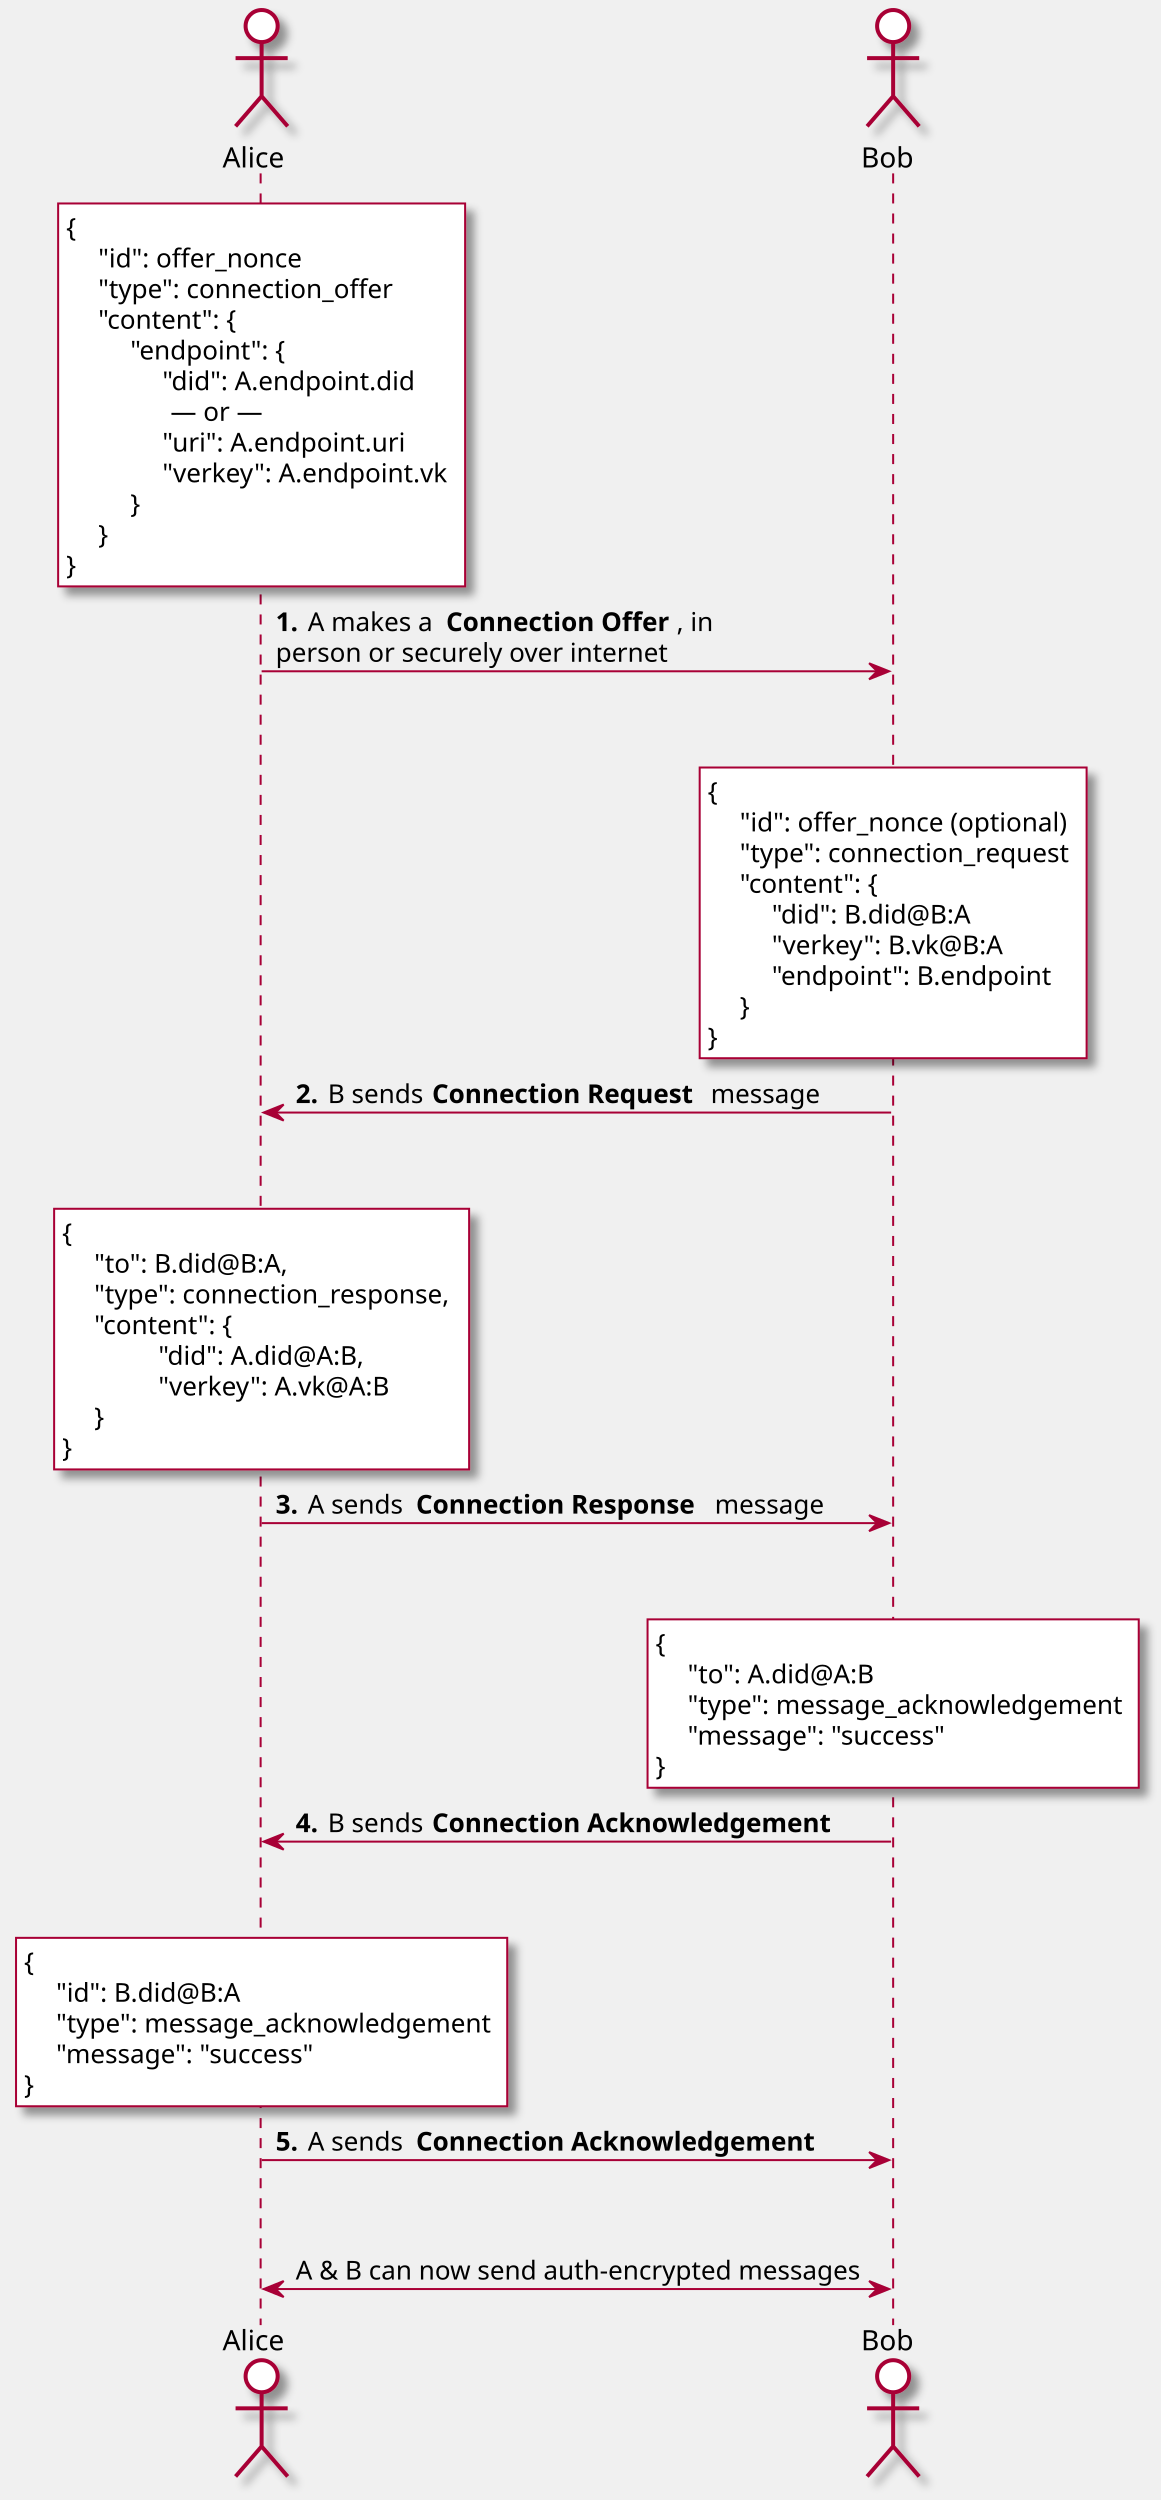
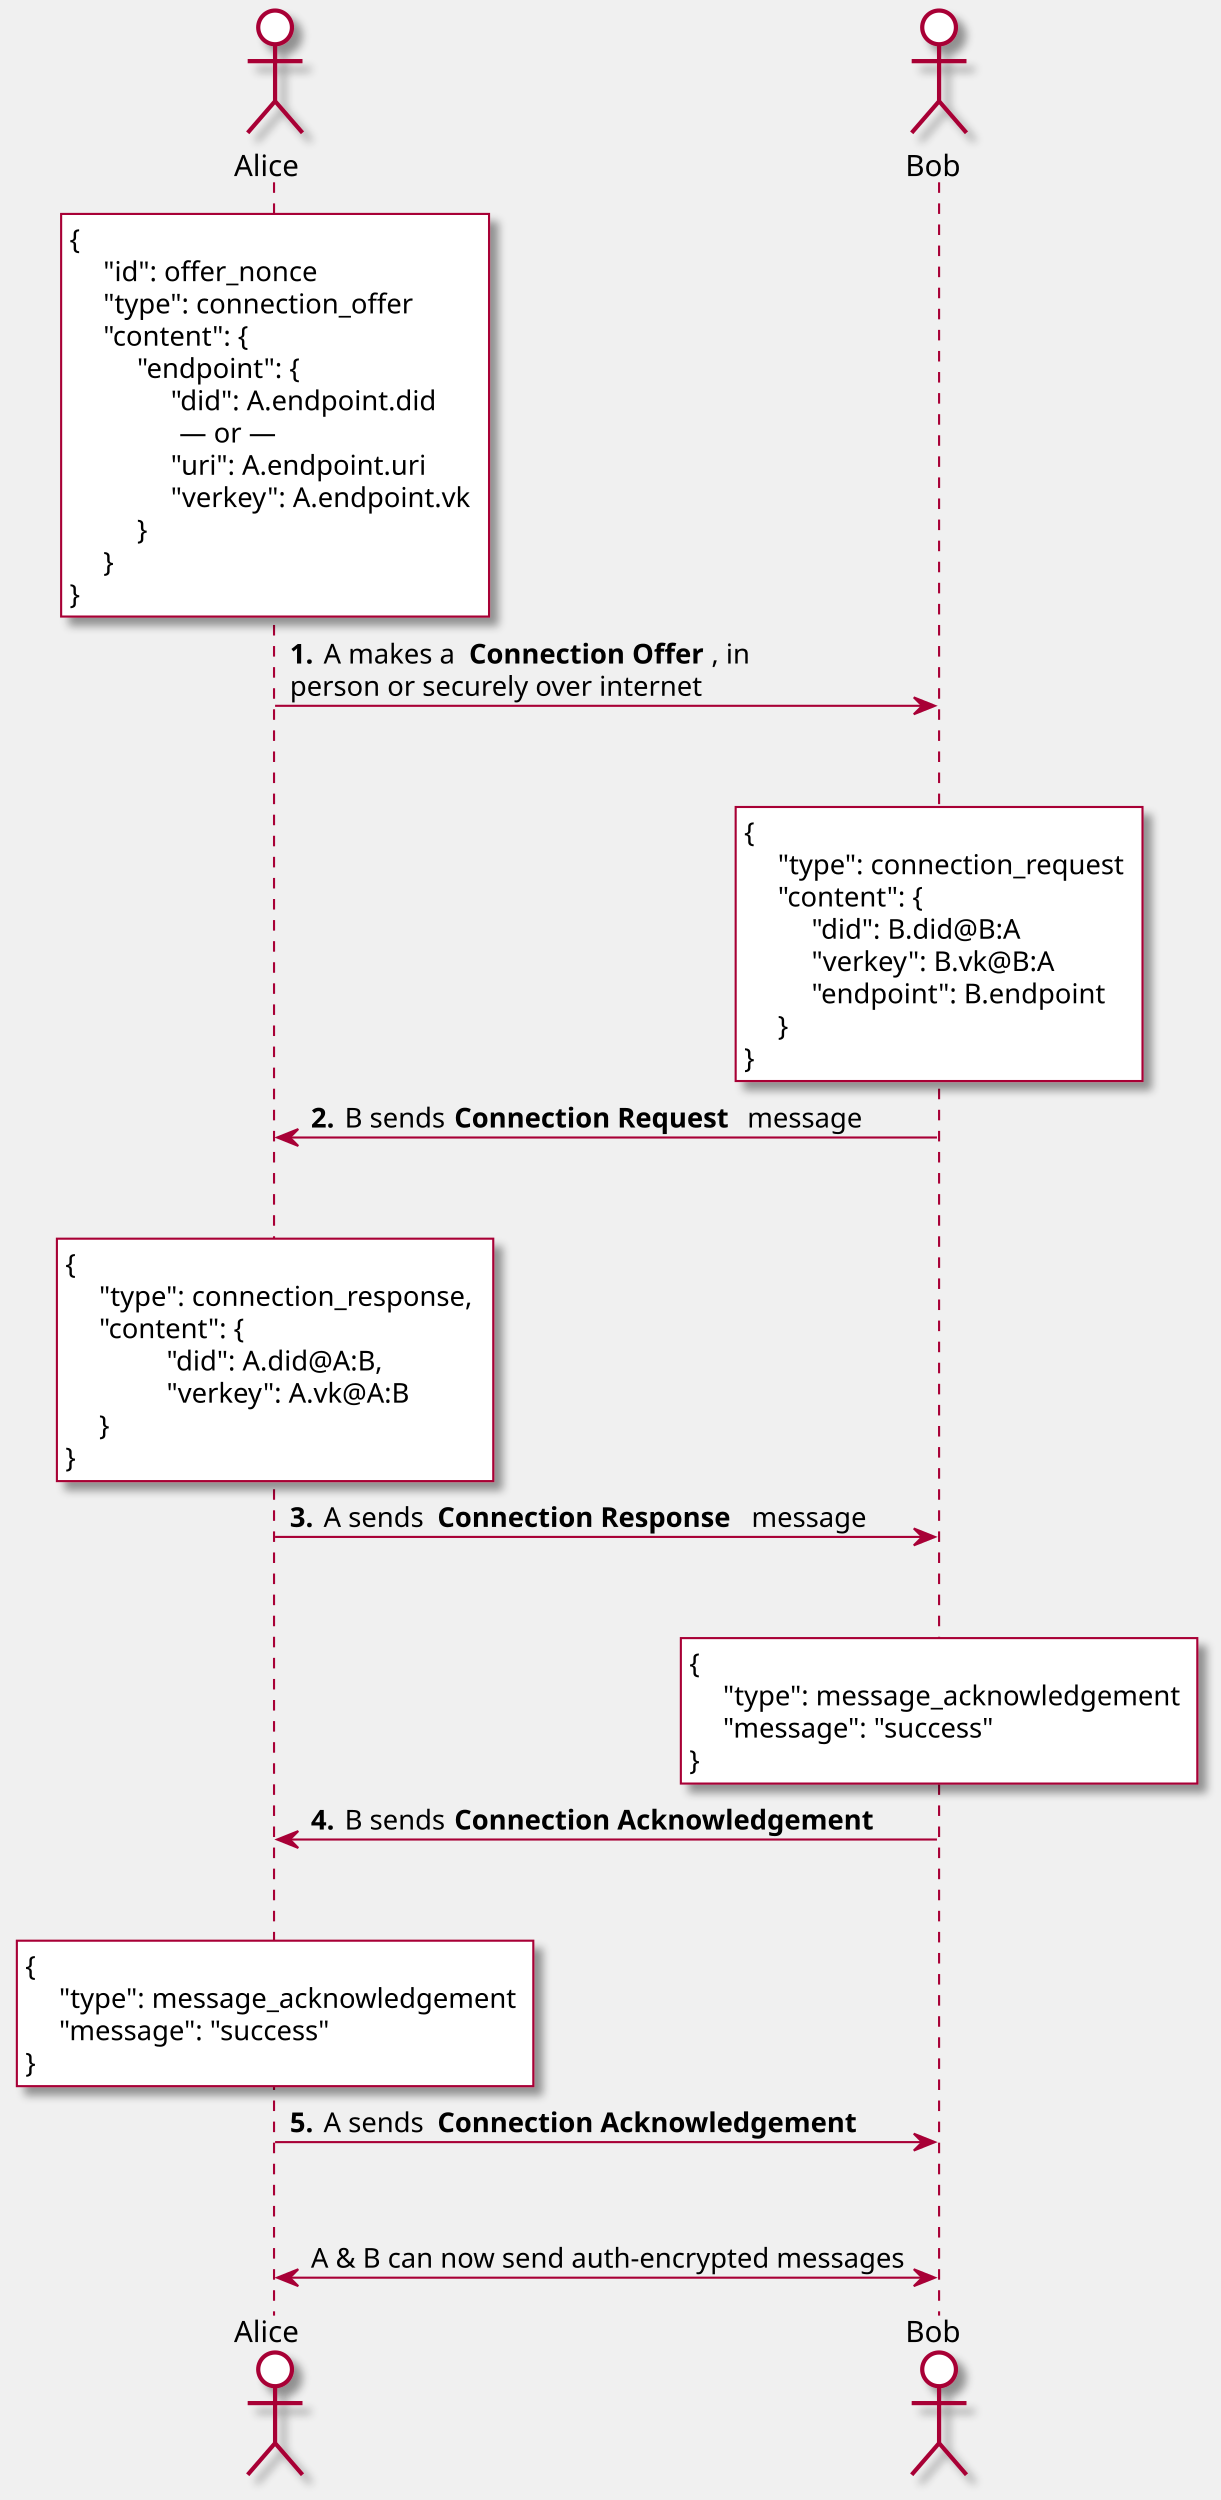
- <svg xmlns="http://www.w3.org/2000/svg" contentScriptType="application/ecmascript" contentStyleType="text/css" height="1247px" preserveAspectRatio="none" style="width:579px;height:1247px;" version="1.1" viewBox="0 0 579 1247" width="579px" zoomAndPan="magnify">
+ <svg xmlns="http://www.w3.org/2000/svg" contentScriptType="application/ecmascript" contentStyleType="text/css" height="1186px" preserveAspectRatio="none" style="width:579px;height:1186px;" version="1.1" viewBox="0 0 579 1186" width="579px" zoomAndPan="magnify">
  <defs>
-     <filter height="300%" id="f3dag3upwkplj" width="300%" x="-1" y="-1">
+     <filter height="300%" id="fi1rt7lutcskh" width="300%" x="-1" y="-1">
      <feGaussianBlur result="blurOut" stdDeviation="2.0" />
      <feColorMatrix in="blurOut" result="blurOut2" type="matrix" values="0 0 0 0 0 0 0 0 0 0 0 0 0 0 0 0 0 0 .4 0" />
      <feOffset dx="4.0" dy="4.0" in="blurOut2" result="blurOut3" />
      <feBlend in="SourceGraphic" in2="blurOut3" mode="normal" />
    </filter>
  </defs>
  <g>
-     <line style="stroke: #A80036; stroke-width: 1.0; stroke-dasharray: 5.0,5.0;" x1="130" x2="130" y1="86.488" y2="1159.773" />
-     <line style="stroke: #A80036; stroke-width: 1.0; stroke-dasharray: 5.0,5.0;" x1="445.5" x2="445.5" y1="86.488" y2="1159.773" />
+     <line style="stroke: #A80036; stroke-width: 1.0; stroke-dasharray: 5.0,5.0;" x1="130" x2="130" y1="86.488" y2="1098.531" />
+     <line style="stroke: #A80036; stroke-width: 1.0; stroke-dasharray: 5.0,5.0;" x1="445.5" x2="445.5" y1="86.488" y2="1098.531" />
    <text fill="#000000" font-family="sans-serif" font-size="14" lengthAdjust="spacingAndGlyphs" textLength="33" x="111" y="83.535">Alice</text>
-     <ellipse cx="130.5" cy="13" fill="#FFFFFF" filter="url(#f3dag3upwkplj)" rx="8" ry="8" style="stroke: #A80036; stroke-width: 2.0;" />
-     <path d="M130.5,21 L130.5,48 M117.5,29 L143.5,29 M130.5,48 L117.5,63 M130.5,48 L143.5,63 " fill="none" filter="url(#f3dag3upwkplj)" style="stroke: #A80036; stroke-width: 2.0;" />
-     <text fill="#000000" font-family="sans-serif" font-size="14" lengthAdjust="spacingAndGlyphs" textLength="33" x="111" y="1172.309">Alice</text>
-     <ellipse cx="130.5" cy="1185.262" fill="#FFFFFF" filter="url(#f3dag3upwkplj)" rx="8" ry="8" style="stroke: #A80036; stroke-width: 2.0;" />
-     <path d="M130.5,1193.262 L130.5,1220.262 M117.5,1201.262 L143.5,1201.262 M130.5,1220.262 L117.5,1235.262 M130.5,1220.262 L143.5,1235.262 " fill="none" filter="url(#f3dag3upwkplj)" style="stroke: #A80036; stroke-width: 2.0;" />
+     <ellipse cx="130.5" cy="13" fill="#FFFFFF" filter="url(#fi1rt7lutcskh)" rx="8" ry="8" style="stroke: #A80036; stroke-width: 2.0;" />
+     <path d="M130.5,21 L130.5,48 M117.5,29 L143.5,29 M130.5,48 L117.5,63 M130.5,48 L143.5,63 " fill="none" filter="url(#fi1rt7lutcskh)" style="stroke: #A80036; stroke-width: 2.0;" />
+     <text fill="#000000" font-family="sans-serif" font-size="14" lengthAdjust="spacingAndGlyphs" textLength="33" x="111" y="1111.066">Alice</text>
+     <ellipse cx="130.5" cy="1124.02" fill="#FFFFFF" filter="url(#fi1rt7lutcskh)" rx="8" ry="8" style="stroke: #A80036; stroke-width: 2.0;" />
+     <path d="M130.5,1132.02 L130.5,1159.02 M117.5,1140.02 L143.5,1140.02 M130.5,1159.02 L117.5,1174.02 M130.5,1159.02 L143.5,1174.02 " fill="none" filter="url(#fi1rt7lutcskh)" style="stroke: #A80036; stroke-width: 2.0;" />
    <text fill="#000000" font-family="sans-serif" font-size="14" lengthAdjust="spacingAndGlyphs" textLength="26" x="429.5" y="83.535">Bob</text>
-     <ellipse cx="445.5" cy="13" fill="#FFFFFF" filter="url(#f3dag3upwkplj)" rx="8" ry="8" style="stroke: #A80036; stroke-width: 2.0;" />
-     <path d="M445.5,21 L445.5,48 M432.5,29 L458.5,29 M445.5,48 L432.5,63 M445.5,48 L458.5,63 " fill="none" filter="url(#f3dag3upwkplj)" style="stroke: #A80036; stroke-width: 2.0;" />
-     <text fill="#000000" font-family="sans-serif" font-size="14" lengthAdjust="spacingAndGlyphs" textLength="26" x="429.5" y="1172.309">Bob</text>
-     <ellipse cx="445.5" cy="1185.262" fill="#FFFFFF" filter="url(#f3dag3upwkplj)" rx="8" ry="8" style="stroke: #A80036; stroke-width: 2.0;" />
-     <path d="M445.5,1193.262 L445.5,1220.262 M432.5,1201.262 L458.5,1201.262 M445.5,1220.262 L432.5,1235.262 M445.5,1220.262 L458.5,1235.262 " fill="none" filter="url(#f3dag3upwkplj)" style="stroke: #A80036; stroke-width: 2.0;" />
-     <rect fill="#FFFFFF" filter="url(#f3dag3upwkplj)" height="191" style="stroke: #A80036; stroke-width: 1.0;" width="203" x="29" y="101.488" />
+     <ellipse cx="445.5" cy="13" fill="#FFFFFF" filter="url(#fi1rt7lutcskh)" rx="8" ry="8" style="stroke: #A80036; stroke-width: 2.0;" />
+     <path d="M445.5,21 L445.5,48 M432.5,29 L458.5,29 M445.5,48 L432.5,63 M445.5,48 L458.5,63 " fill="none" filter="url(#fi1rt7lutcskh)" style="stroke: #A80036; stroke-width: 2.0;" />
+     <text fill="#000000" font-family="sans-serif" font-size="14" lengthAdjust="spacingAndGlyphs" textLength="26" x="429.5" y="1111.066">Bob</text>
+     <ellipse cx="445.5" cy="1124.02" fill="#FFFFFF" filter="url(#fi1rt7lutcskh)" rx="8" ry="8" style="stroke: #A80036; stroke-width: 2.0;" />
+     <path d="M445.5,1132.02 L445.5,1159.02 M432.5,1140.02 L458.5,1140.02 M445.5,1159.02 L432.5,1174.02 M445.5,1159.02 L458.5,1174.02 " fill="none" filter="url(#fi1rt7lutcskh)" style="stroke: #A80036; stroke-width: 2.0;" />
+     <rect fill="#FFFFFF" filter="url(#fi1rt7lutcskh)" height="191" style="stroke: #A80036; stroke-width: 1.0;" width="203" x="29" y="101.488" />
    <text fill="#000000" font-family="sans-serif" font-size="13" lengthAdjust="spacingAndGlyphs" textLength="4" x="33" y="118.057">{</text>
    <text fill="#000000" font-family="sans-serif" font-size="13" lengthAdjust="spacingAndGlyphs" textLength="105" x="49" y="133.367">"id": offer_nonce</text>
    <text fill="#000000" font-family="sans-serif" font-size="13" lengthAdjust="spacingAndGlyphs" textLength="152" x="49" y="148.678">"type": connection_offer</text>
    <text fill="#000000" font-family="sans-serif" font-size="13" lengthAdjust="spacingAndGlyphs" textLength="70" x="49" y="163.988">"content": {</text>
    <text fill="#000000" font-family="sans-serif" font-size="13" lengthAdjust="spacingAndGlyphs" textLength="78" x="65" y="179.299">"endpoint": {</text>
    <text fill="#000000" font-family="sans-serif" font-size="13" lengthAdjust="spacingAndGlyphs" textLength="131" x="81" y="194.609">"did": A.endpoint.did</text>
    <text fill="#000000" font-family="sans-serif" font-size="13" lengthAdjust="spacingAndGlyphs" textLength="47" x="85" y="209.92">— or —</text>
    <text fill="#000000" font-family="sans-serif" font-size="13" lengthAdjust="spacingAndGlyphs" textLength="125" x="81" y="225.231">"uri": A.endpoint.uri</text>
    <text fill="#000000" font-family="sans-serif" font-size="13" lengthAdjust="spacingAndGlyphs" textLength="147" x="81" y="240.541">"verkey": A.endpoint.vk</text>
    <text fill="#000000" font-family="sans-serif" font-size="13" lengthAdjust="spacingAndGlyphs" textLength="4" x="65" y="255.852">}</text>
    <text fill="#000000" font-family="sans-serif" font-size="13" lengthAdjust="spacingAndGlyphs" textLength="4" x="49" y="271.162">}</text>
    <text fill="#000000" font-family="sans-serif" font-size="13" lengthAdjust="spacingAndGlyphs" textLength="4" x="33" y="286.473">}</text>
    <polygon fill="#A80036" points="433.5,330.836,443.5,334.836,433.5,338.836,437.5,334.836" style="stroke: #A80036; stroke-width: 1.0;" />
    <line style="stroke: #A80036; stroke-width: 1.0;" x1="130.5" x2="439.5" y1="334.836" y2="334.836" />
    <text fill="#000000" font-family="sans-serif" font-size="13" font-weight="bold" lengthAdjust="spacingAndGlyphs" textLength="12" x="137.5" y="314.783">1.</text>
    <text fill="#000000" font-family="sans-serif" font-size="13" lengthAdjust="spacingAndGlyphs" textLength="65" x="153.5" y="314.783">A makes a</text>
    <text fill="#000000" font-family="sans-serif" font-size="13" font-weight="bold" lengthAdjust="spacingAndGlyphs" textLength="115" x="222.5" y="314.783">Connection Offer</text>
    <text fill="#000000" font-family="sans-serif" font-size="13" lengthAdjust="spacingAndGlyphs" textLength="20" x="337.5" y="314.783">, in</text>
    <text fill="#000000" font-family="sans-serif" font-size="13" lengthAdjust="spacingAndGlyphs" textLength="200" x="137.5" y="330.094">person or securely over internet</text>
-     <rect fill="#FFFFFF" filter="url(#f3dag3upwkplj)" height="145" style="stroke: #A80036; stroke-width: 1.0;" width="193" x="349" y="382.836" />
+     <rect fill="#FFFFFF" filter="url(#fi1rt7lutcskh)" height="130" style="stroke: #A80036; stroke-width: 1.0;" width="193" x="349" y="382.836" />
    <text fill="#000000" font-family="sans-serif" font-size="13" lengthAdjust="spacingAndGlyphs" textLength="4" x="353" y="399.404">{</text>
-     <text fill="#000000" font-family="sans-serif" font-size="13" lengthAdjust="spacingAndGlyphs" textLength="169" x="369" y="414.715">"id": offer_nonce (optional)</text>
-     <text fill="#000000" font-family="sans-serif" font-size="13" lengthAdjust="spacingAndGlyphs" textLength="169" x="369" y="430.025">"type": connection_request</text>
-     <text fill="#000000" font-family="sans-serif" font-size="13" lengthAdjust="spacingAndGlyphs" textLength="70" x="369" y="445.336">"content": {</text>
-     <text fill="#000000" font-family="sans-serif" font-size="13" lengthAdjust="spacingAndGlyphs" textLength="100" x="385" y="460.647">"did": B.did@B:A</text>
-     <text fill="#000000" font-family="sans-serif" font-size="13" lengthAdjust="spacingAndGlyphs" textLength="116" x="385" y="475.957">"verkey": B.vk@B:A</text>
-     <text fill="#000000" font-family="sans-serif" font-size="13" lengthAdjust="spacingAndGlyphs" textLength="141" x="385" y="491.268">"endpoint": B.endpoint</text>
-     <text fill="#000000" font-family="sans-serif" font-size="13" lengthAdjust="spacingAndGlyphs" textLength="4" x="369" y="506.578">}</text>
-     <text fill="#000000" font-family="sans-serif" font-size="13" lengthAdjust="spacingAndGlyphs" textLength="4" x="353" y="521.889">}</text>
-     <polygon fill="#A80036" points="141.5,550.941,131.5,554.941,141.5,558.941,137.5,554.941" style="stroke: #A80036; stroke-width: 1.0;" />
-     <line style="stroke: #A80036; stroke-width: 1.0;" x1="135.5" x2="444.5" y1="554.941" y2="554.941" />
-     <text fill="#000000" font-family="sans-serif" font-size="13" font-weight="bold" lengthAdjust="spacingAndGlyphs" textLength="12" x="147.5" y="550.199">2.</text>
-     <text fill="#000000" font-family="sans-serif" font-size="13" lengthAdjust="spacingAndGlyphs" textLength="48" x="163.5" y="550.199">B sends</text>
-     <text fill="#000000" font-family="sans-serif" font-size="13" font-weight="bold" lengthAdjust="spacingAndGlyphs" textLength="135" x="215.5" y="550.199">Connection Request</text>
-     <text fill="#000000" font-family="sans-serif" font-size="13" lengthAdjust="spacingAndGlyphs" textLength="55" x="354.5" y="550.199">message</text>
-     <rect fill="#FFFFFF" filter="url(#f3dag3upwkplj)" height="130" style="stroke: #A80036; stroke-width: 1.0;" width="207" x="27" y="602.941" />
-     <text fill="#000000" font-family="sans-serif" font-size="13" lengthAdjust="spacingAndGlyphs" textLength="4" x="31" y="619.51">{</text>
-     <text fill="#000000" font-family="sans-serif" font-size="13" lengthAdjust="spacingAndGlyphs" textLength="97" x="47" y="634.82">"to": B.did@B:A,</text>
-     <text fill="#000000" font-family="sans-serif" font-size="13" lengthAdjust="spacingAndGlyphs" textLength="183" x="47" y="650.131">"type": connection_response,</text>
-     <text fill="#000000" font-family="sans-serif" font-size="13" lengthAdjust="spacingAndGlyphs" textLength="70" x="47" y="665.441">"content": {</text>
-     <text fill="#000000" font-family="sans-serif" font-size="13" lengthAdjust="spacingAndGlyphs" textLength="106" x="79" y="680.752">"did": A.did@A:B,</text>
-     <text fill="#000000" font-family="sans-serif" font-size="13" lengthAdjust="spacingAndGlyphs" textLength="118" x="79" y="696.062">"verkey": A.vk@A:B</text>
-     <text fill="#000000" font-family="sans-serif" font-size="13" lengthAdjust="spacingAndGlyphs" textLength="4" x="47" y="711.373">}</text>
-     <text fill="#000000" font-family="sans-serif" font-size="13" lengthAdjust="spacingAndGlyphs" textLength="4" x="31" y="726.684">}</text>
-     <polygon fill="#A80036" points="433.5,755.736,443.5,759.736,433.5,763.736,437.5,759.736" style="stroke: #A80036; stroke-width: 1.0;" />
-     <line style="stroke: #A80036; stroke-width: 1.0;" x1="130.5" x2="439.5" y1="759.736" y2="759.736" />
-     <text fill="#000000" font-family="sans-serif" font-size="13" font-weight="bold" lengthAdjust="spacingAndGlyphs" textLength="12" x="137.5" y="754.994">3.</text>
-     <text fill="#000000" font-family="sans-serif" font-size="13" lengthAdjust="spacingAndGlyphs" textLength="50" x="153.5" y="754.994">A sends</text>
-     <text fill="#000000" font-family="sans-serif" font-size="13" font-weight="bold" lengthAdjust="spacingAndGlyphs" textLength="145" x="207.5" y="754.994">Connection Response</text>
-     <text fill="#000000" font-family="sans-serif" font-size="13" lengthAdjust="spacingAndGlyphs" textLength="55" x="356.5" y="754.994">message</text>
-     <rect fill="#FFFFFF" filter="url(#f3dag3upwkplj)" height="84" style="stroke: #A80036; stroke-width: 1.0;" width="245" x="323" y="807.736" />
-     <text fill="#000000" font-family="sans-serif" font-size="13" lengthAdjust="spacingAndGlyphs" textLength="4" x="327" y="824.305">{</text>
-     <text fill="#000000" font-family="sans-serif" font-size="13" lengthAdjust="spacingAndGlyphs" textLength="95" x="343" y="839.615">"to": A.did@A:B</text>
-     <text fill="#000000" font-family="sans-serif" font-size="13" lengthAdjust="spacingAndGlyphs" textLength="221" x="343" y="854.926">"type": message_acknowledgement</text>
-     <text fill="#000000" font-family="sans-serif" font-size="13" lengthAdjust="spacingAndGlyphs" textLength="133" x="343" y="870.236">"message": "success"</text>
-     <text fill="#000000" font-family="sans-serif" font-size="13" lengthAdjust="spacingAndGlyphs" textLength="4" x="327" y="885.547">}</text>
-     <polygon fill="#A80036" points="141.5,914.6,131.5,918.6,141.5,922.6,137.5,918.6" style="stroke: #A80036; stroke-width: 1.0;" />
-     <line style="stroke: #A80036; stroke-width: 1.0;" x1="135.5" x2="444.5" y1="918.6" y2="918.6" />
-     <text fill="#000000" font-family="sans-serif" font-size="13" font-weight="bold" lengthAdjust="spacingAndGlyphs" textLength="12" x="147.5" y="913.857">4.</text>
-     <text fill="#000000" font-family="sans-serif" font-size="13" lengthAdjust="spacingAndGlyphs" textLength="48" x="163.5" y="913.857">B sends</text>
-     <text fill="#000000" font-family="sans-serif" font-size="13" font-weight="bold" lengthAdjust="spacingAndGlyphs" textLength="206" x="215.5" y="913.857">Connection Acknowledgement</text>
-     <rect fill="#FFFFFF" filter="url(#f3dag3upwkplj)" height="84" style="stroke: #A80036; stroke-width: 1.0;" width="245" x="8" y="966.6" />
-     <text fill="#000000" font-family="sans-serif" font-size="13" lengthAdjust="spacingAndGlyphs" textLength="4" x="12" y="983.168">{</text>
-     <text fill="#000000" font-family="sans-serif" font-size="13" lengthAdjust="spacingAndGlyphs" textLength="92" x="28" y="998.479">"id": B.did@B:A</text>
-     <text fill="#000000" font-family="sans-serif" font-size="13" lengthAdjust="spacingAndGlyphs" textLength="221" x="28" y="1013.789">"type": message_acknowledgement</text>
-     <text fill="#000000" font-family="sans-serif" font-size="13" lengthAdjust="spacingAndGlyphs" textLength="133" x="28" y="1029.1">"message": "success"</text>
-     <text fill="#000000" font-family="sans-serif" font-size="13" lengthAdjust="spacingAndGlyphs" textLength="4" x="12" y="1044.41">}</text>
-     <polygon fill="#A80036" points="433.5,1073.463,443.5,1077.463,433.5,1081.463,437.5,1077.463" style="stroke: #A80036; stroke-width: 1.0;" />
-     <line style="stroke: #A80036; stroke-width: 1.0;" x1="130.5" x2="439.5" y1="1077.463" y2="1077.463" />
-     <text fill="#000000" font-family="sans-serif" font-size="13" font-weight="bold" lengthAdjust="spacingAndGlyphs" textLength="12" x="137.5" y="1072.721">5.</text>
-     <text fill="#000000" font-family="sans-serif" font-size="13" lengthAdjust="spacingAndGlyphs" textLength="50" x="153.5" y="1072.721">A sends</text>
-     <text fill="#000000" font-family="sans-serif" font-size="13" font-weight="bold" lengthAdjust="spacingAndGlyphs" textLength="206" x="207.5" y="1072.721">Connection Acknowledgement</text>
-     <polygon fill="#A80036" points="141.5,1137.773,131.5,1141.773,141.5,1145.773,137.5,1141.773" style="stroke: #A80036; stroke-width: 1.0;" />
-     <polygon fill="#A80036" points="433.5,1137.773,443.5,1141.773,433.5,1145.773,437.5,1141.773" style="stroke: #A80036; stroke-width: 1.0;" />
-     <line style="stroke: #A80036; stroke-width: 1.0;" x1="135.5" x2="439.5" y1="1141.773" y2="1141.773" />
-     <text fill="#000000" font-family="sans-serif" font-size="13" lengthAdjust="spacingAndGlyphs" textLength="291" x="147.5" y="1137.031">A &amp; B can now send auth-encrypted messages</text>
+     <text fill="#000000" font-family="sans-serif" font-size="13" lengthAdjust="spacingAndGlyphs" textLength="169" x="369" y="414.715">"type": connection_request</text>
+     <text fill="#000000" font-family="sans-serif" font-size="13" lengthAdjust="spacingAndGlyphs" textLength="70" x="369" y="430.025">"content": {</text>
+     <text fill="#000000" font-family="sans-serif" font-size="13" lengthAdjust="spacingAndGlyphs" textLength="100" x="385" y="445.336">"did": B.did@B:A</text>
+     <text fill="#000000" font-family="sans-serif" font-size="13" lengthAdjust="spacingAndGlyphs" textLength="116" x="385" y="460.647">"verkey": B.vk@B:A</text>
+     <text fill="#000000" font-family="sans-serif" font-size="13" lengthAdjust="spacingAndGlyphs" textLength="141" x="385" y="475.957">"endpoint": B.endpoint</text>
+     <text fill="#000000" font-family="sans-serif" font-size="13" lengthAdjust="spacingAndGlyphs" textLength="4" x="369" y="491.268">}</text>
+     <text fill="#000000" font-family="sans-serif" font-size="13" lengthAdjust="spacingAndGlyphs" textLength="4" x="353" y="506.578">}</text>
+     <polygon fill="#A80036" points="141.5,535.631,131.5,539.631,141.5,543.631,137.5,539.631" style="stroke: #A80036; stroke-width: 1.0;" />
+     <line style="stroke: #A80036; stroke-width: 1.0;" x1="135.5" x2="444.5" y1="539.631" y2="539.631" />
+     <text fill="#000000" font-family="sans-serif" font-size="13" font-weight="bold" lengthAdjust="spacingAndGlyphs" textLength="12" x="147.5" y="534.889">2.</text>
+     <text fill="#000000" font-family="sans-serif" font-size="13" lengthAdjust="spacingAndGlyphs" textLength="48" x="163.5" y="534.889">B sends</text>
+     <text fill="#000000" font-family="sans-serif" font-size="13" font-weight="bold" lengthAdjust="spacingAndGlyphs" textLength="135" x="215.5" y="534.889">Connection Request</text>
+     <text fill="#000000" font-family="sans-serif" font-size="13" lengthAdjust="spacingAndGlyphs" textLength="55" x="354.5" y="534.889">message</text>
+     <rect fill="#FFFFFF" filter="url(#fi1rt7lutcskh)" height="115" style="stroke: #A80036; stroke-width: 1.0;" width="207" x="27" y="587.631" />
+     <text fill="#000000" font-family="sans-serif" font-size="13" lengthAdjust="spacingAndGlyphs" textLength="4" x="31" y="604.199">{</text>
+     <text fill="#000000" font-family="sans-serif" font-size="13" lengthAdjust="spacingAndGlyphs" textLength="183" x="47" y="619.51">"type": connection_response,</text>
+     <text fill="#000000" font-family="sans-serif" font-size="13" lengthAdjust="spacingAndGlyphs" textLength="70" x="47" y="634.82">"content": {</text>
+     <text fill="#000000" font-family="sans-serif" font-size="13" lengthAdjust="spacingAndGlyphs" textLength="106" x="79" y="650.131">"did": A.did@A:B,</text>
+     <text fill="#000000" font-family="sans-serif" font-size="13" lengthAdjust="spacingAndGlyphs" textLength="118" x="79" y="665.441">"verkey": A.vk@A:B</text>
+     <text fill="#000000" font-family="sans-serif" font-size="13" lengthAdjust="spacingAndGlyphs" textLength="4" x="47" y="680.752">}</text>
+     <text fill="#000000" font-family="sans-serif" font-size="13" lengthAdjust="spacingAndGlyphs" textLength="4" x="31" y="696.062">}</text>
+     <polygon fill="#A80036" points="433.5,725.115,443.5,729.115,433.5,733.115,437.5,729.115" style="stroke: #A80036; stroke-width: 1.0;" />
+     <line style="stroke: #A80036; stroke-width: 1.0;" x1="130.5" x2="439.5" y1="729.115" y2="729.115" />
+     <text fill="#000000" font-family="sans-serif" font-size="13" font-weight="bold" lengthAdjust="spacingAndGlyphs" textLength="12" x="137.5" y="724.373">3.</text>
+     <text fill="#000000" font-family="sans-serif" font-size="13" lengthAdjust="spacingAndGlyphs" textLength="50" x="153.5" y="724.373">A sends</text>
+     <text fill="#000000" font-family="sans-serif" font-size="13" font-weight="bold" lengthAdjust="spacingAndGlyphs" textLength="145" x="207.5" y="724.373">Connection Response</text>
+     <text fill="#000000" font-family="sans-serif" font-size="13" lengthAdjust="spacingAndGlyphs" textLength="55" x="356.5" y="724.373">message</text>
+     <rect fill="#FFFFFF" filter="url(#fi1rt7lutcskh)" height="69" style="stroke: #A80036; stroke-width: 1.0;" width="245" x="323" y="777.115" />
+     <text fill="#000000" font-family="sans-serif" font-size="13" lengthAdjust="spacingAndGlyphs" textLength="4" x="327" y="793.684">{</text>
+     <text fill="#000000" font-family="sans-serif" font-size="13" lengthAdjust="spacingAndGlyphs" textLength="221" x="343" y="808.994">"type": message_acknowledgement</text>
+     <text fill="#000000" font-family="sans-serif" font-size="13" lengthAdjust="spacingAndGlyphs" textLength="133" x="343" y="824.305">"message": "success"</text>
+     <text fill="#000000" font-family="sans-serif" font-size="13" lengthAdjust="spacingAndGlyphs" textLength="4" x="327" y="839.615">}</text>
+     <polygon fill="#A80036" points="141.5,868.668,131.5,872.668,141.5,876.668,137.5,872.668" style="stroke: #A80036; stroke-width: 1.0;" />
+     <line style="stroke: #A80036; stroke-width: 1.0;" x1="135.5" x2="444.5" y1="872.668" y2="872.668" />
+     <text fill="#000000" font-family="sans-serif" font-size="13" font-weight="bold" lengthAdjust="spacingAndGlyphs" textLength="12" x="147.5" y="867.926">4.</text>
+     <text fill="#000000" font-family="sans-serif" font-size="13" lengthAdjust="spacingAndGlyphs" textLength="48" x="163.5" y="867.926">B sends</text>
+     <text fill="#000000" font-family="sans-serif" font-size="13" font-weight="bold" lengthAdjust="spacingAndGlyphs" textLength="206" x="215.5" y="867.926">Connection Acknowledgement</text>
+     <rect fill="#FFFFFF" filter="url(#fi1rt7lutcskh)" height="69" style="stroke: #A80036; stroke-width: 1.0;" width="245" x="8" y="920.668" />
+     <text fill="#000000" font-family="sans-serif" font-size="13" lengthAdjust="spacingAndGlyphs" textLength="4" x="12" y="937.236">{</text>
+     <text fill="#000000" font-family="sans-serif" font-size="13" lengthAdjust="spacingAndGlyphs" textLength="221" x="28" y="952.547">"type": message_acknowledgement</text>
+     <text fill="#000000" font-family="sans-serif" font-size="13" lengthAdjust="spacingAndGlyphs" textLength="133" x="28" y="967.857">"message": "success"</text>
+     <text fill="#000000" font-family="sans-serif" font-size="13" lengthAdjust="spacingAndGlyphs" textLength="4" x="12" y="983.168">}</text>
+     <polygon fill="#A80036" points="433.5,1012.221,443.5,1016.221,433.5,1020.221,437.5,1016.221" style="stroke: #A80036; stroke-width: 1.0;" />
+     <line style="stroke: #A80036; stroke-width: 1.0;" x1="130.5" x2="439.5" y1="1016.221" y2="1016.221" />
+     <text fill="#000000" font-family="sans-serif" font-size="13" font-weight="bold" lengthAdjust="spacingAndGlyphs" textLength="12" x="137.5" y="1011.479">5.</text>
+     <text fill="#000000" font-family="sans-serif" font-size="13" lengthAdjust="spacingAndGlyphs" textLength="50" x="153.5" y="1011.479">A sends</text>
+     <text fill="#000000" font-family="sans-serif" font-size="13" font-weight="bold" lengthAdjust="spacingAndGlyphs" textLength="206" x="207.5" y="1011.479">Connection Acknowledgement</text>
+     <polygon fill="#A80036" points="141.5,1076.531,131.5,1080.531,141.5,1084.531,137.5,1080.531" style="stroke: #A80036; stroke-width: 1.0;" />
+     <polygon fill="#A80036" points="433.5,1076.531,443.5,1080.531,433.5,1084.531,437.5,1080.531" style="stroke: #A80036; stroke-width: 1.0;" />
+     <line style="stroke: #A80036; stroke-width: 1.0;" x1="135.5" x2="439.5" y1="1080.531" y2="1080.531" />
+     <text fill="#000000" font-family="sans-serif" font-size="13" lengthAdjust="spacingAndGlyphs" textLength="291" x="147.5" y="1075.789">A &amp; B can now send auth-encrypted messages</text>
  </g>
</svg>
